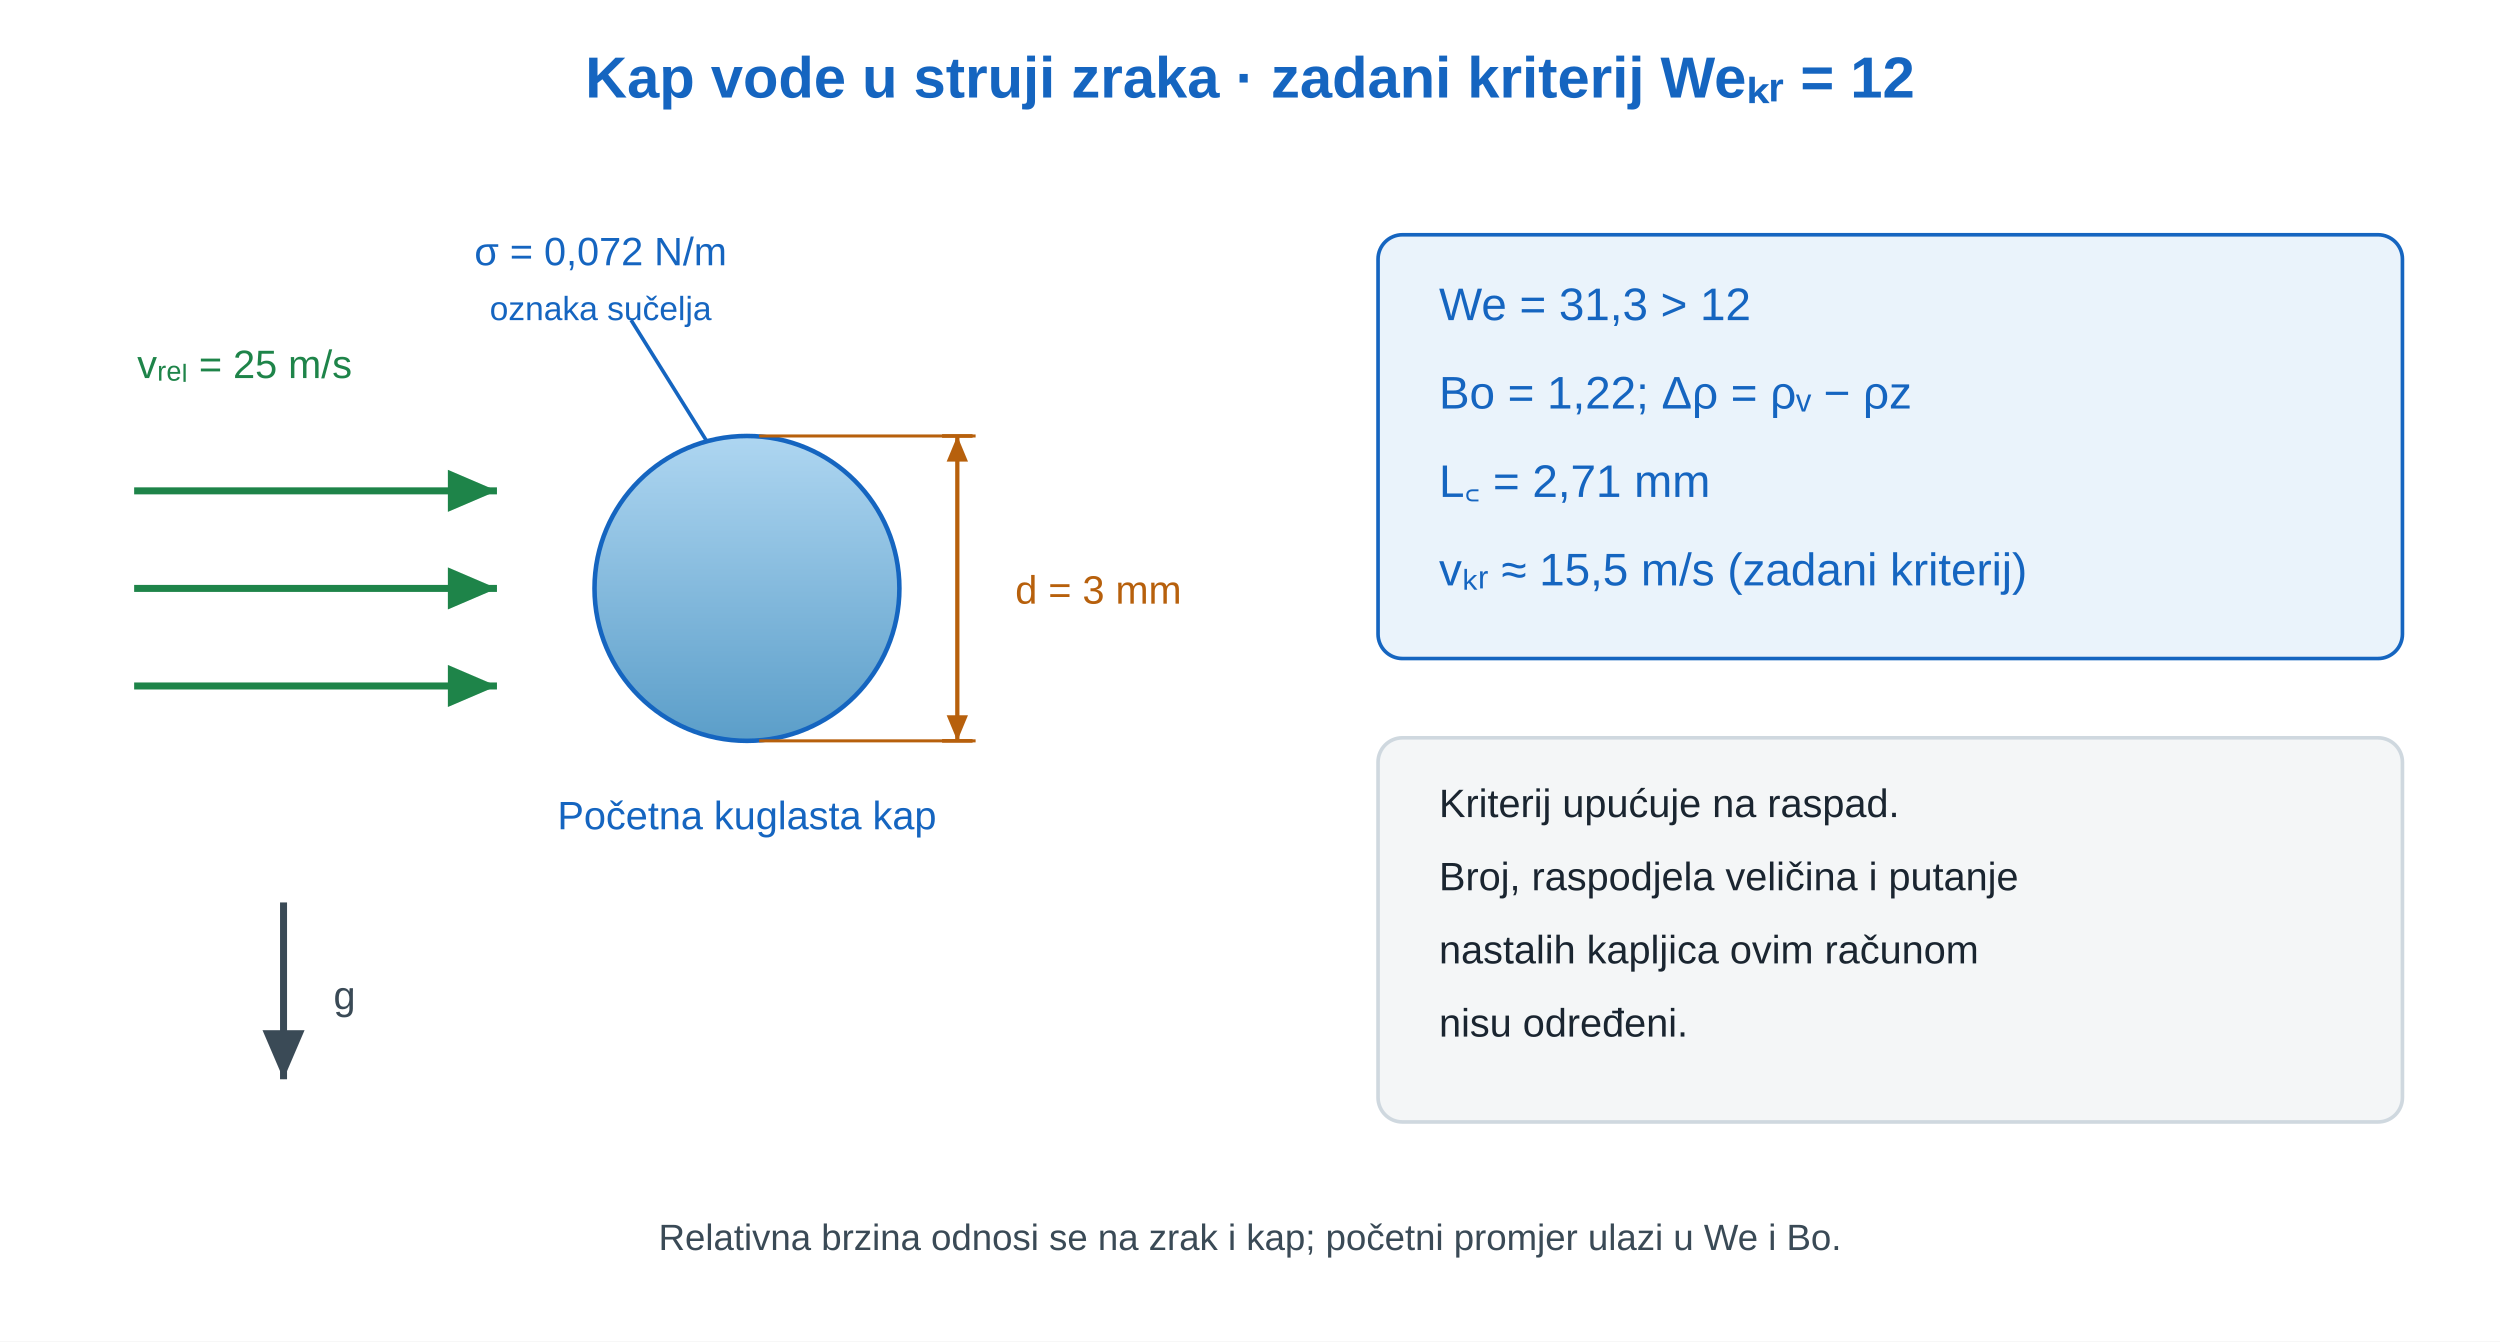
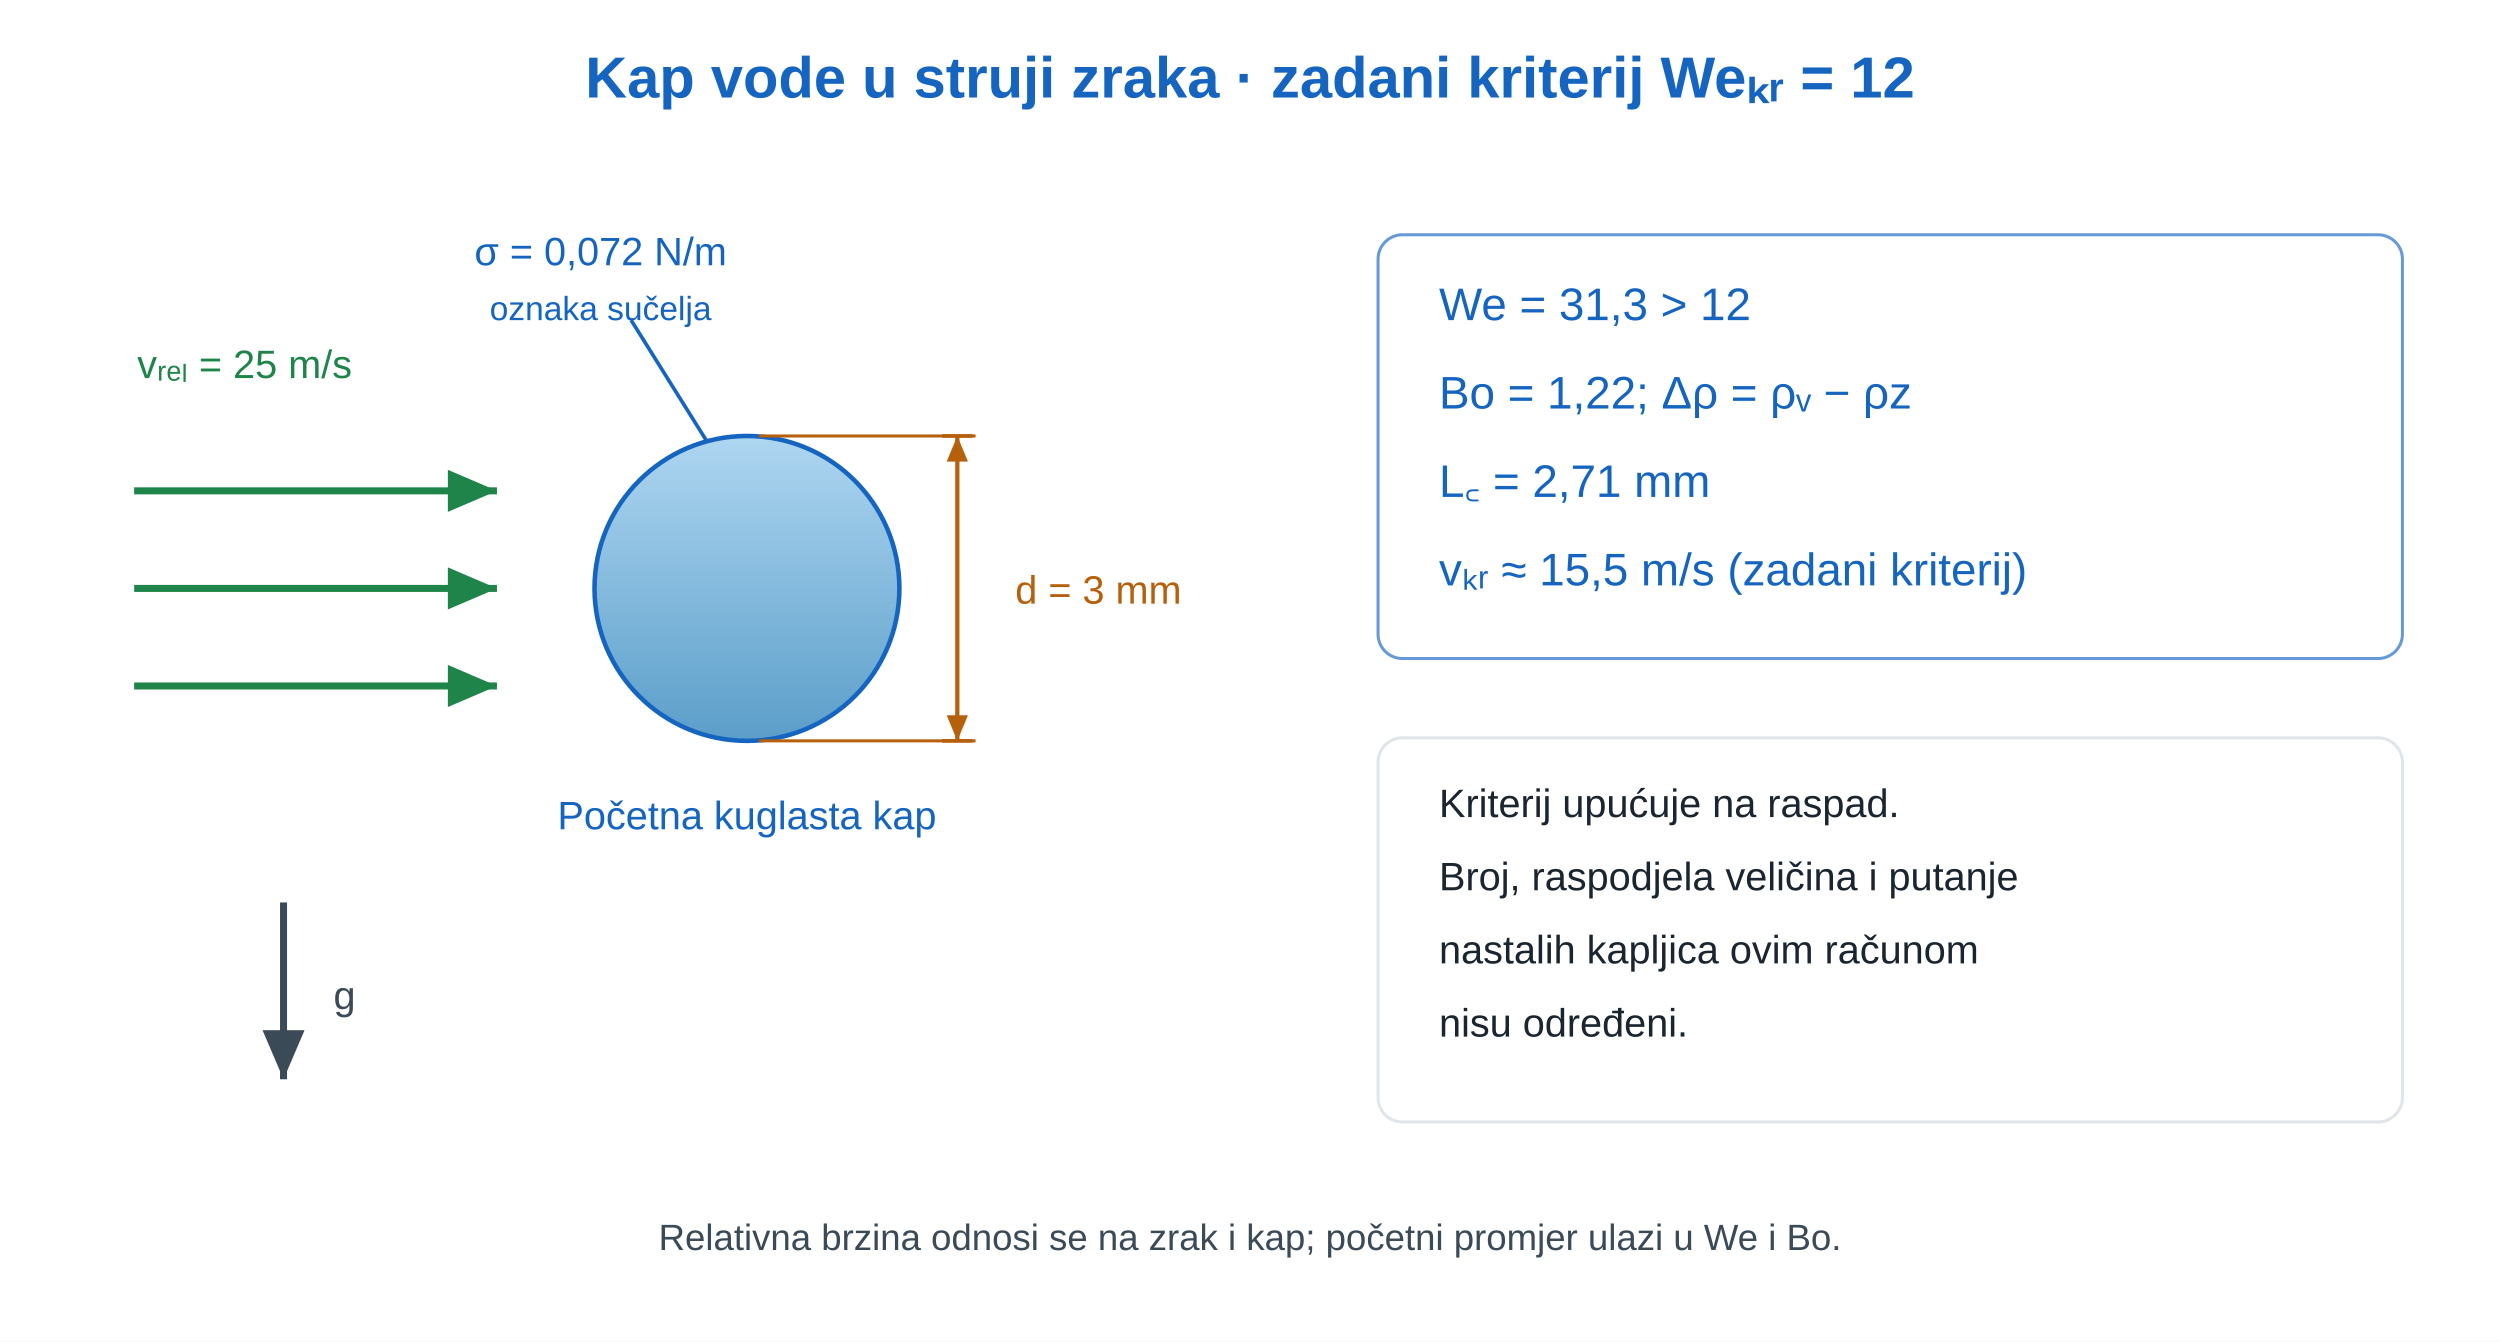
<svg xmlns="http://www.w3.org/2000/svg" viewBox="0 0 820 440" role="img" aria-labelledby="u14drop_title u14drop_desc" preserveAspectRatio="xMidYMid meet" style="display:block;width:100%;max-width:820px;height:auto;">
  <defs>
    <linearGradient id="u14drop_water" x1="0" y1="0" x2="0" y2="1">
      <stop offset="0%" stop-color="#aed6f1" />
      <stop offset="100%" stop-color="#5b9ec9" />
    </linearGradient>
    <linearGradient id="u14drop_oil" x1="0" y1="0" x2="0" y2="1">
      <stop offset="0%" stop-color="#fde68a" />
      <stop offset="100%" stop-color="#c8a000" />
    </linearGradient>
    <linearGradient id="u14drop_hdr" x1="0" y1="0" x2="1" y2="0">
      <stop offset="0%" stop-color="#1a2e42" />
      <stop offset="100%" stop-color="#1a3a52" />
    </linearGradient>
    <pattern id="u14drop_hatch" width="7" height="7" patternUnits="userSpaceOnUse" patternTransform="rotate(45)">
      <line x1="0" y1="0" x2="0" y2="7" stroke="#7a8a96" stroke-width="1.8" />
    </pattern>
    <marker id="u14drop_v" markerWidth="7" markerHeight="6" refX="7" refY="3" orient="auto">
      <path d="M0 0 L7 3 L0 6 Z" fill="#1e8449" />
    </marker>
    <marker id="u14drop_dim" markerWidth="6" markerHeight="5" refX="6" refY="2.5" orient="auto-start-reverse">
      <path d="M0 0 L6 2.5 L0 5 Z" fill="#b7600c" />
    </marker>
    <marker id="u14drop_dimSmall" markerWidth="3" markerHeight="3" refX="3" refY="1.5" orient="auto-start-reverse">
      <path d="M0 0 L3 1.5 L0 3 Z" fill="#b7600c" />
    </marker>
  </defs>
  <rect width="820" height="440" fill="white" />
  <g font-family="'Segoe UI',Arial,sans-serif" fill="#1a2530">
    <defs>
      <marker id="u14drop_forceMarker" markerWidth="7" markerHeight="6" refX="7" refY="3" orient="auto">
        <path d="M0 0 L7 3 L0 6 Z" fill="#c0392b" />
      </marker>
      <marker id="u14drop_pressureMarker" markerWidth="7" markerHeight="6" refX="7" refY="3" orient="auto">
        <path d="M0 0 L7 3 L0 6 Z" fill="#1565c0" />
      </marker>
      <marker id="u14drop_reactionMarker" markerWidth="7" markerHeight="6" refX="7" refY="3" orient="auto">
        <path d="M0 0 L7 3 L0 6 Z" fill="#1e8449" />
      </marker>
      <marker id="u14drop_axisMarker" markerWidth="7" markerHeight="6" refX="7" refY="3" orient="auto">
        <path d="M0 0 L7 3 L0 6 Z" fill="#3a4a56" />
      </marker>
    </defs>
    <text x="410" y="32" font-size="19" fill="#1565c0" text-anchor="middle" font-weight="700">Kap vode u struji zraka · zadani kriterij Weₖᵣ = 12</text>
    <defs>
      <linearGradient id="u14drop_dropfield" gradientUnits="userSpaceOnUse" x1="0" y1="143" x2="0" y2="243">
        <stop offset="0%" stop-color="#aed6f1" />
        <stop offset="100%" stop-color="#5b9ec9" />
      </linearGradient>
    </defs>
    <circle id="u14drop_drop" cx="245" cy="193" r="50" fill="url(#u14drop_dropfield)" stroke="#1565c0" stroke-width="1.5" />
    <path id="u14drop_air0" d="M44 161 L163 161" fill="none" stroke="#1e8449" stroke-width="2.3" marker-end="url(#u14drop_v)" />
    <path id="u14drop_air1" d="M44 193 L163 193" fill="none" stroke="#1e8449" stroke-width="2.3" marker-end="url(#u14drop_v)" />
    <path id="u14drop_air2" d="M44 225 L163 225" fill="none" stroke="#1e8449" stroke-width="2.3" marker-end="url(#u14drop_v)" />
    <text x="45" y="124" font-size="13" fill="#1e8449" text-anchor="start">vᵣₑₗ = 25 m/s</text>
    <line x1="309" y1="143" x2="319" y2="143" stroke="#b7600c" stroke-width="1.2" />
    <line x1="309" y1="243" x2="319" y2="243" stroke="#b7600c" stroke-width="1.2" />
    <path id="u14drop_diameter" d="M314 143 L314 243" fill="none" stroke="#b7600c" stroke-width="1.4" marker-start="url(#u14drop_dim)" marker-end="url(#u14drop_dim)" />
    <line x1="249" y1="143" x2="320" y2="143" stroke="#b7600c" stroke-width="1" />
    <line x1="249" y1="243" x2="320" y2="243" stroke="#b7600c" stroke-width="1" />
    <text x="333" y="198" font-size="13" fill="#b7600c" text-anchor="start">d = 3 mm</text>
    <line x1="232" y1="145" x2="207" y2="105" stroke="#1565c0" stroke-width="1.2" />
    <text x="197" y="87" font-size="13" fill="#1565c0" text-anchor="middle">σ = 0,072 N/m</text>
    <text x="197" y="105" font-size="11" fill="#1565c0" text-anchor="middle">oznaka sučelja</text>
    <path d="M93 296 L93 354" fill="none" stroke="#3a4a56" stroke-width="2.3" marker-end="url(#u14drop_axisMarker)" />
    <text x="113" y="331" font-size="13" fill="#3a4a56" text-anchor="middle">g</text>
    <text x="245" y="272" font-size="13" fill="#1565c0" text-anchor="middle">Početna kuglasta kap</text>
-     <rect x="452" y="77" width="336" height="139" rx="8" fill="#eaf3fb" stroke="#1565c0" stroke-width="1.2" />
+     <rect x="452" y="77" width="336" height="139" rx="8" fill="white" stroke="#1565c0" stroke-width="1" stroke-opacity="0.65" />
    <text x="472" y="105" font-size="15" fill="#1565c0" text-anchor="start">We = 31,3 &gt; 12</text>
    <text x="472" y="134" font-size="15" fill="#1565c0" text-anchor="start">Bo = 1,22; Δρ = ρᵥ − ρz</text>
    <text x="472" y="163" font-size="15" fill="#1565c0" text-anchor="start">L꜀ = 2,71 mm</text>
    <text x="472" y="192" font-size="15" fill="#1565c0" text-anchor="start">vₖᵣ ≈ 15,5 m/s (zadani kriterij)</text>
-     <rect x="452" y="242" width="336" height="126" rx="8" fill="#f4f6f7" stroke="#cfd8df" stroke-width="1.2" />
+     <rect x="452" y="242" width="336" height="126" rx="8" fill="white" stroke="#cfd8df" stroke-width="1" stroke-opacity="0.65" />
    <text x="472" y="268" font-size="13" fill="#1a2530" text-anchor="start">Kriterij upućuje na raspad.</text>
    <text x="472" y="292" font-size="13" fill="#1a2530" text-anchor="start">Broj, raspodjela veličina i putanje</text>
    <text x="472" y="316" font-size="13" fill="#1a2530" text-anchor="start">nastalih kapljica ovim računom</text>
    <text x="472" y="340" font-size="13" fill="#1a2530" text-anchor="start">nisu određeni.</text>
    <text x="410" y="410" font-size="12" fill="#3a4a56" text-anchor="middle">Relativna brzina odnosi se na zrak i kap; početni promjer ulazi u We i Bo.</text>
  </g>
</svg>
